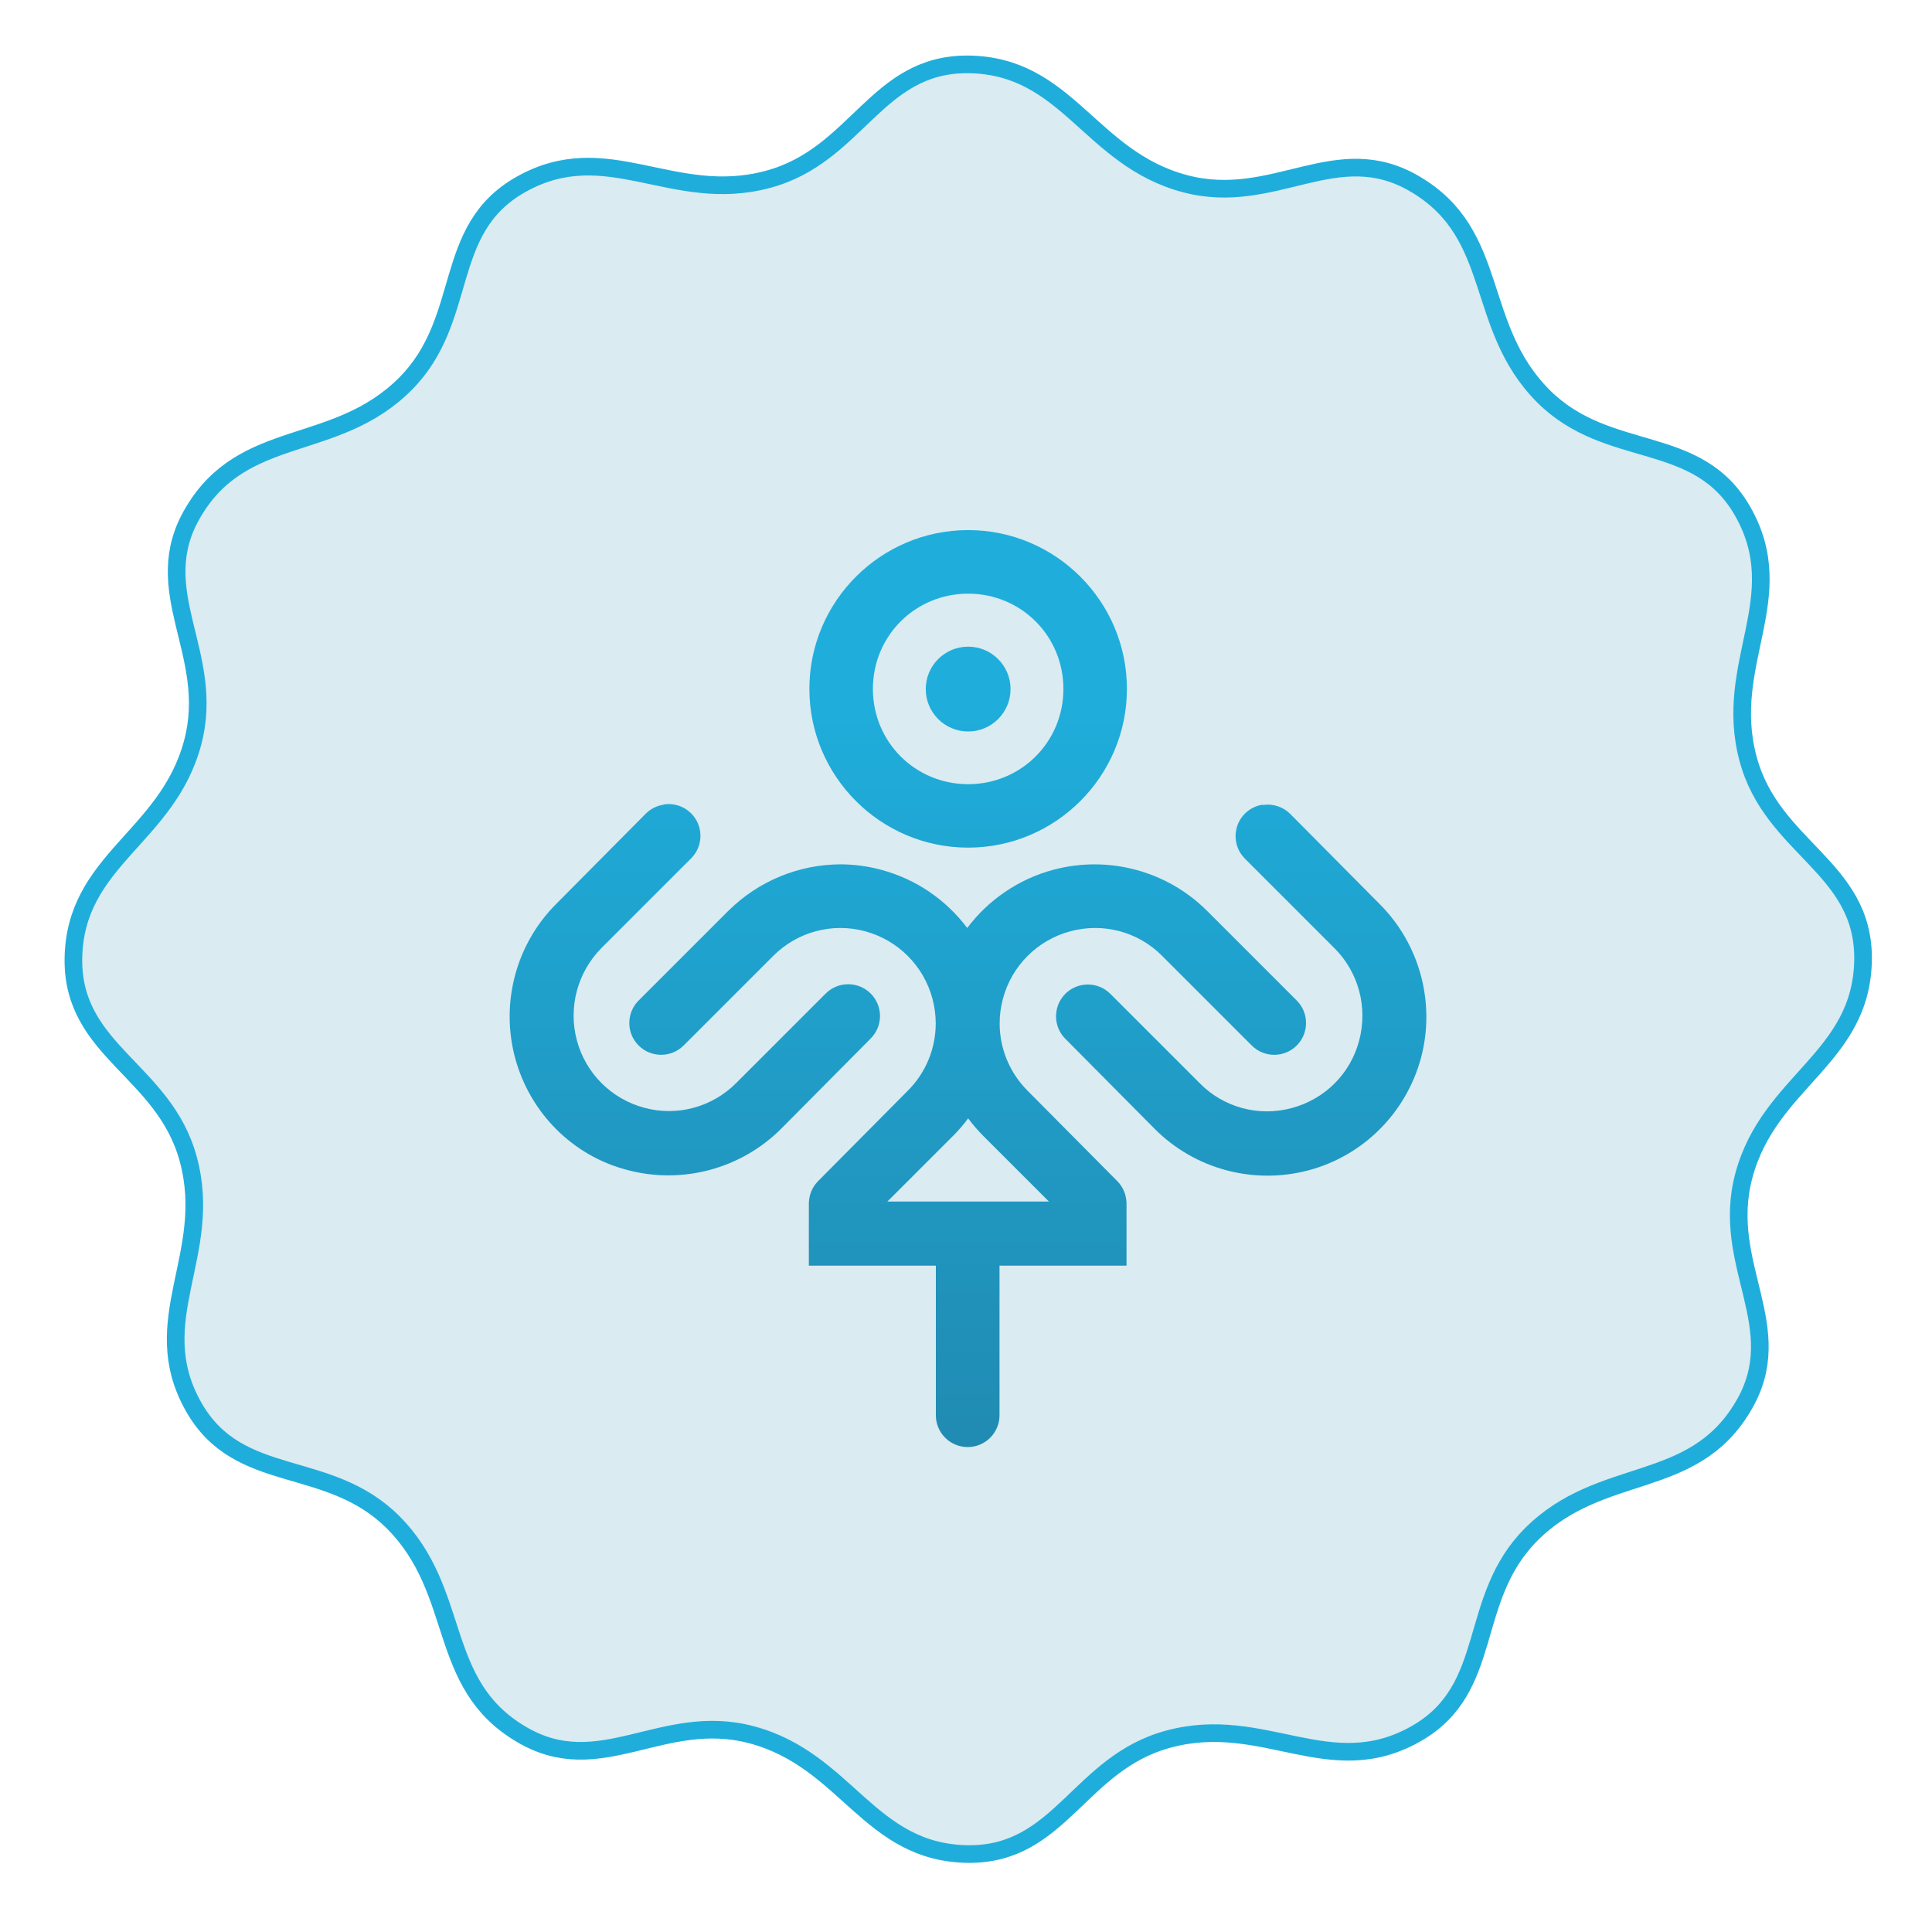
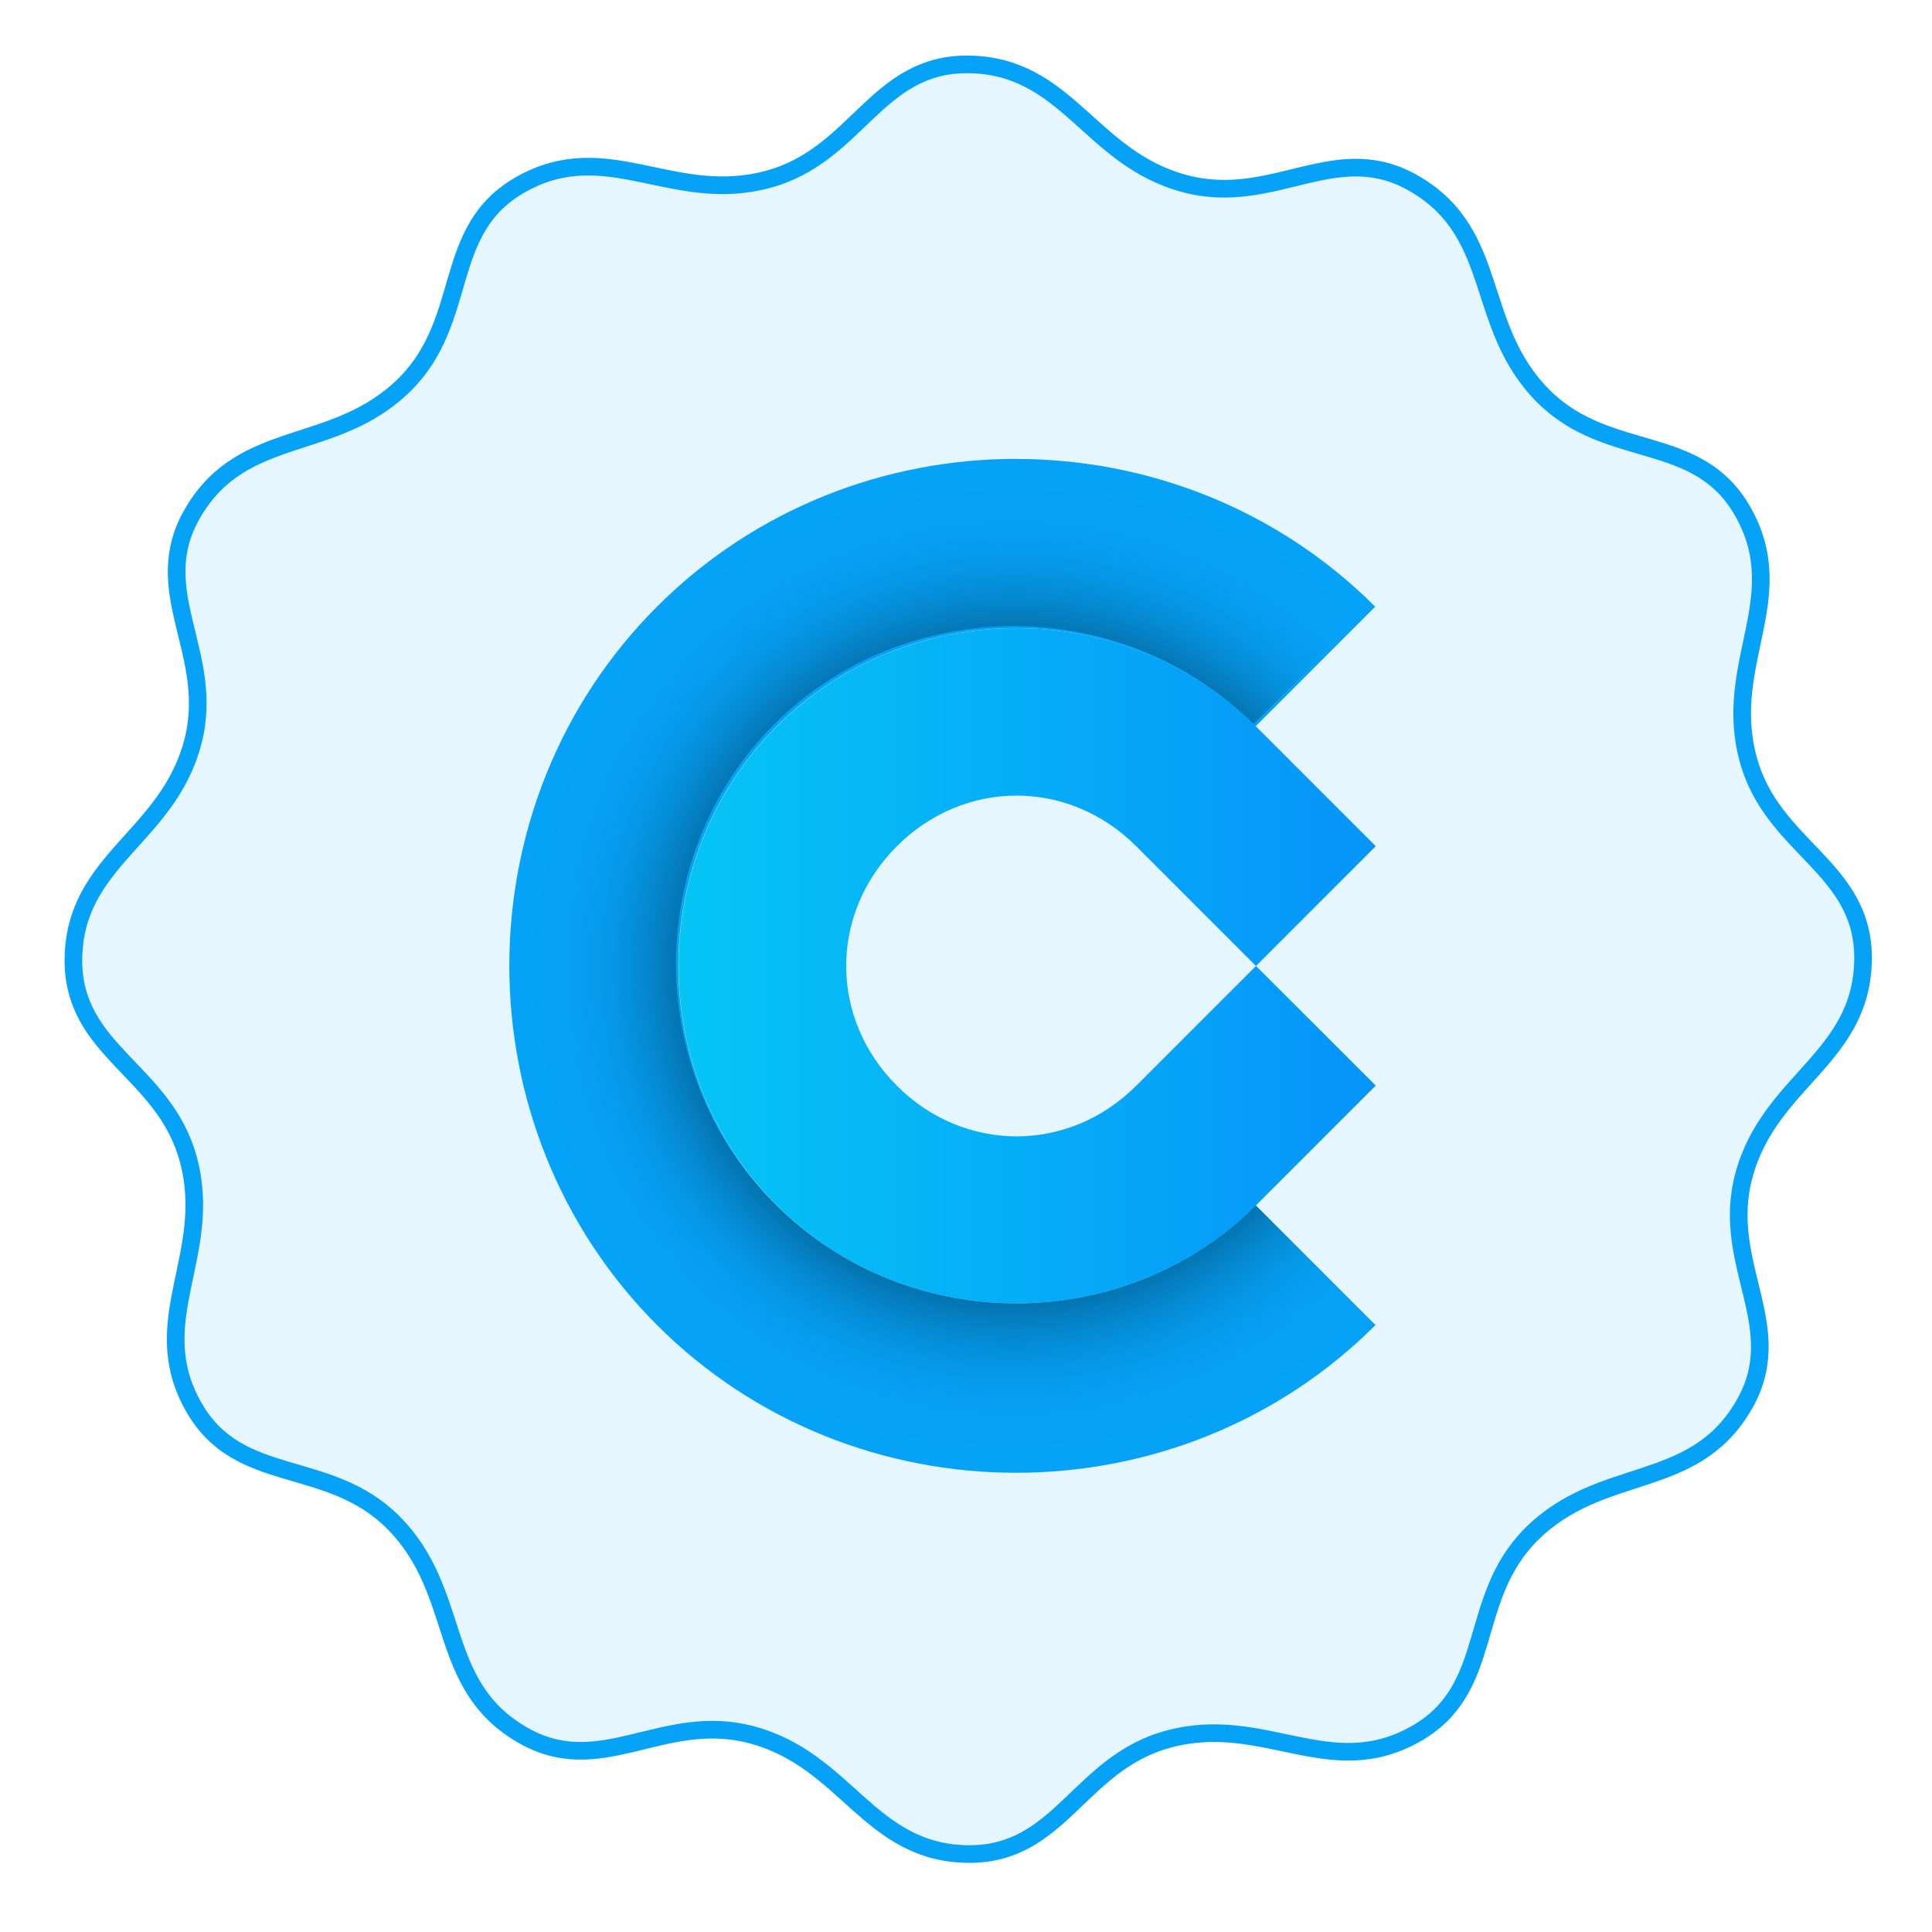
- <svg xmlns="http://www.w3.org/2000/svg" width="512" height="512" version="1.1" viewBox="0 0 512 512">
+ <svg xmlns="http://www.w3.org/2000/svg" width="512" height="512" viewBox="0 0 512 512">
  <defs>
-     <linearGradient id="linearGradient12" x1="12" x2="12" y1="24" y2="4.16" gradientTransform="matrix(5.42 0 0 5.42 -354 304)" gradientUnits="userSpaceOnUse">
-       <stop stop-color="#208bb2" offset="0" />
-       <stop stop-color="#1faedc" offset="1" />
+     <linearGradient id="a" x1="5.754" x2="22.242" y1="12" y2="12" gradientTransform="matrix(11.2 0 0 11.19 115.3 121.6)" gradientUnits="userSpaceOnUse">
+       <stop offset="0" stop-color="#06c5f5" />
+       <stop offset="1" stop-color="#0694f9" />
    </linearGradient>
+     <clipPath id="b">
+       <path d="M-205.3 102.6c-3.086 0-6.17 1.167-8.502 3.498-4.662 4.662-4.662 12.34 0 17.01 4.662 4.662 12.34 4.662 17.01 0l-2.834-2.836c-3.097 3.097-8.241 3.097-11.34 0-3.097-3.097-3.097-8.238 0-11.34 1.548-1.548 3.608-2.324 5.668-2.324s4.121 0.775 5.67 2.324l2.834-2.834c-2.331-2.331-5.418-3.498-8.504-3.498z" />
+     </clipPath>
+     <filter id="c" width="1.407" height="1.42" x="-.204" y="-.21" color-interpolation-filters="sRGB">
+       <feFlood flood-opacity=".6" result="flood" />
+       <feGaussianBlur in="SourceGraphic" result="blur" stdDeviation="1.4" />
+       <feOffset in="blur" result="offset" />
+       <feComposite in="flood" in2="offset" operator="in" result="comp1" />
+       <feComposite in="comp1" in2="comp1" operator="atop" result="comp2" />
+     </filter>
  </defs>
  <g transform="matrix(1.87 0 0 1.87 797 -428)">
-     <path d="m-289 238c14.1 0.148 17.2 13.3 30.7 16.9 12.7 3.39 21.5-6.6 32.7 0.102 12.1 7.15 8.25 20.1 18.1 30 9.25 9.25 21.9 5.05 28.3 16.4 6.9 12.2-2.9 21.5 0.725 35 3.39 12.7 16.4 15.3 16.3 28.4-0.148 14.1-13.3 17.2-16.9 30.7-3.39 12.7 6.6 21.5-0.102 32.7-7.15 12.1-20.1 8.25-30 18.1-9.25 9.25-5.05 21.9-16.4 28.3-12.2 6.9-21.5-2.9-35 0.725-12.7 3.39-15.3 16.4-28.4 16.3-14.1-0.148-17.2-13.3-30.7-16.9-12.7-3.39-21.5 6.6-32.7-0.102-12.1-7.15-8.25-20.1-18.1-30-9.25-9.25-21.9-5.05-28.3-16.4-6.9-12.2 2.9-21.5-0.725-35-3.39-12.7-16.4-15.3-16.3-28.4 0.148-14.1 13.3-17.2 16.9-30.7 3.39-12.7-6.6-21.5 0.102-32.7 7.15-12.1 20.1-8.25 30-18.1 9.25-9.25 5.05-21.9 16.4-28.3 12.2-6.9 21.5 2.9 35-0.725 12.7-3.39 15.3-16.4 28.4-16.3z" fill="#daebf1" stroke="#1faedc" stroke-width="2.5" />
-     <path d="m-289 304c-12.4 0-22.5 10.1-22.5 22.5 0 12.4 10.1 22.5 22.5 22.5s22.5-10.1 22.5-22.5c0-12.4-10.1-22.5-22.5-22.5zm0 9.01c7.52 0 13.5 6 13.5 13.5 0 7.52-6 13.5-13.5 13.5-7.52 0-13.5-6-13.5-13.5 0-7.52 6-13.5 13.5-13.5zm0 7.51a6.01 6.01 0 0 0-6.01 6.01 6.01 6.01 0 0 0 6.01 6.01 6.01 6.01 0 0 0 6.01-6.01 6.01 6.01 0 0 0-6.01-6.01zm-43.2 22.4a4.51 4.51 45 0 0-2.48 1.26l-12.7 12.8c-5.69 5.69-7.91 14-5.83 21.8 2.08 7.77 8.15 13.9 15.9 15.9 7.77 2.08 16.1-0.144 21.8-5.83l12.7-12.8a4.51 4.51 45 0 0 0-6.37 4.51 4.51 45 0 0-6.38 0l-12.7 12.7c-3.42 3.42-8.37 4.74-13 3.49-4.67-1.25-8.31-4.88-9.56-9.55-1.25-4.67 0.071-9.64 3.49-13.1l12.7-12.7a4.51 4.51 45 0 0 0-6.38 4.51 4.51 45 0 0-3.89-1.26zm84.9 0a4.51 4.51 45 0 0-2.48 1.26 4.51 4.51 45 0 0 0 6.38l12.7 12.7c3.42 3.42 4.74 8.38 3.49 13.1s-4.89 8.3-9.56 9.55c-4.67 1.25-9.62-0.071-13-3.49l-12.7-12.7a4.51 4.51 45 0 0-6.38 0 4.51 4.51 45 0 0 0 6.37l12.7 12.8c5.69 5.69 14 7.91 21.8 5.83 7.77-2.08 13.8-8.16 15.9-15.9 2.08-7.77-0.144-16.1-5.83-21.8l-12.7-12.8a4.51 4.51 45 0 0-3.89-1.26zm-59.8 8.45c-5.88 0.016-11.6 2.34-15.9 6.6l-12.7 12.7c-1.76 1.76-1.76 4.61 0 6.37 1.76 1.76 4.62 1.76 6.38 0l12.7-12.7c3.42-3.42 8.37-4.74 13-3.49 4.67 1.25 8.31 4.89 9.56 9.56 0.313 1.17 0.467 2.35 0.465 3.52v0.011c-5e-3 3.52-1.39 6.95-3.96 9.51l-12.7 12.8c-0.829 0.829-1.26 1.9-1.31 2.98h-0.011v9.01h18v21.2a4.51 4.51 0 0 0 4.51 4.51 4.51 4.51 0 0 0 4.51-4.51v-21.2h18v-9.01h-0.011a4.51 4.51 45 0 0-1.31-2.98l-12.7-12.8c-2.56-2.56-3.95-5.99-3.96-9.51v-0.011c-1e-3 -1.18 0.152-2.35 0.465-3.52 1.25-4.67 4.89-8.31 9.56-9.56 4.67-1.25 9.62 0.072 13 3.49l12.7 12.7a4.51 4.51 45 0 0 6.38 0 4.51 4.51 45 0 0 0-6.37l-12.7-12.7c-5.69-5.69-14-7.91-21.8-5.83-4.95 1.33-9.22 4.28-12.2 8.25-2.98-3.98-7.25-6.93-12.2-8.25-1.94-0.521-3.91-0.777-5.87-0.772zm18.1 36c0.637 0.85 1.33 1.67 2.09 2.43l9.36 9.36h-22.9l9.36-9.36c0.763-0.763 1.46-1.58 2.09-2.43z" color="#000000" fill="url(#linearGradient12)" stroke-linecap="square" stroke-width="5.42" style="-inkscape-stroke:none" />
+     <path fill="#e6f6fe" stroke="#06a2f7" stroke-width="2.5" d="m-289 238c14.1 0.148 17.2 13.3 30.7 16.9 12.7 3.39 21.5-6.6 32.7 0.102 12.1 7.15 8.25 20.1 18.1 30 9.25 9.25 21.9 5.05 28.3 16.4 6.9 12.2-2.9 21.5 0.725 35 3.39 12.7 16.4 15.3 16.3 28.4-0.148 14.1-13.3 17.2-16.9 30.7-3.39 12.7 6.6 21.5-0.102 32.7-7.15 12.1-20.1 8.25-30 18.1-9.25 9.25-5.05 21.9-16.4 28.3-12.2 6.9-21.5-2.9-35 0.725-12.7 3.39-15.3 16.4-28.4 16.3-14.1-0.148-17.2-13.3-30.7-16.9-12.7-3.39-21.5 6.6-32.7-0.102-12.1-7.15-8.25-20.1-18.1-30-9.25-9.25-21.9-5.05-28.3-16.4-6.9-12.2 2.9-21.5-0.725-35-3.39-12.7-16.4-15.3-16.3-28.4 0.148-14.1 13.3-17.2 16.9-30.7 3.39-12.7-6.6-21.5 0.102-32.7 7.15-12.1 20.1-8.25 30-18.1 9.25-9.25 5.05-21.9 16.4-28.3 12.2-6.9 21.5 2.9 35-0.725 12.7-3.39 15.3-16.4 28.4-16.3z" />
  </g>
+   <path fill="#06a2f7" d="M269.3 121.6c-34.55 0-69.07 13.06-95.18 39.16-52.19 52.19-52.19 138.1 0 190.4 52.19 52.19 138.1 52.19 190.4 0l-31.73-31.75c-34.67 34.67-92.26 34.67-127 0-34.67-34.67-34.67-92.22 0-126.9 17.33-17.33 40.39-26.02 63.45-26.02 23.06 0 46.13 8.676 63.48 26.02l31.73-31.73c-26.1-26.09-60.65-39.16-95.2-39.16z" />
+   <path clip-path="url(#b)" filter="url(#c)" transform="matrix(11.2 0 0 11.19 2568 -1027)" d="m-205.3 106.7c-2.06 0-4.119 0.775-5.668 2.324-3.097 3.097-3.097 8.238 0 11.34 3.097 3.097 8.241 3.097 11.34 0l2.834-2.834-2.834-2.832-2.834 2.834c-1.599 1.599-4.069 1.599-5.668 0s-1.599-4.069 0-5.668 4.069-1.599 5.668 0l2.834 2.834 2.834-2.836-2.834-2.834c-1.548-1.549-3.61-2.324-5.67-2.324z" />
+   <path fill="url(#a)" d="M269.3 166.5c-23.06 0-46.11 8.676-63.45 26.02-34.67 34.67-34.67 92.22 0 126.9 34.67 34.67 92.26 34.67 127 0l31.73-31.73-31.73-31.7-31.73 31.73c-17.9 17.9-45.55 17.9-63.45 0-17.9-17.9-17.9-45.55 0-63.45 17.9-17.9 45.55-17.9 63.45 0l31.73 31.73 31.73-31.75-31.73-31.73c-17.33-17.33-40.41-26.02-63.48-26.02z" />
</svg>
